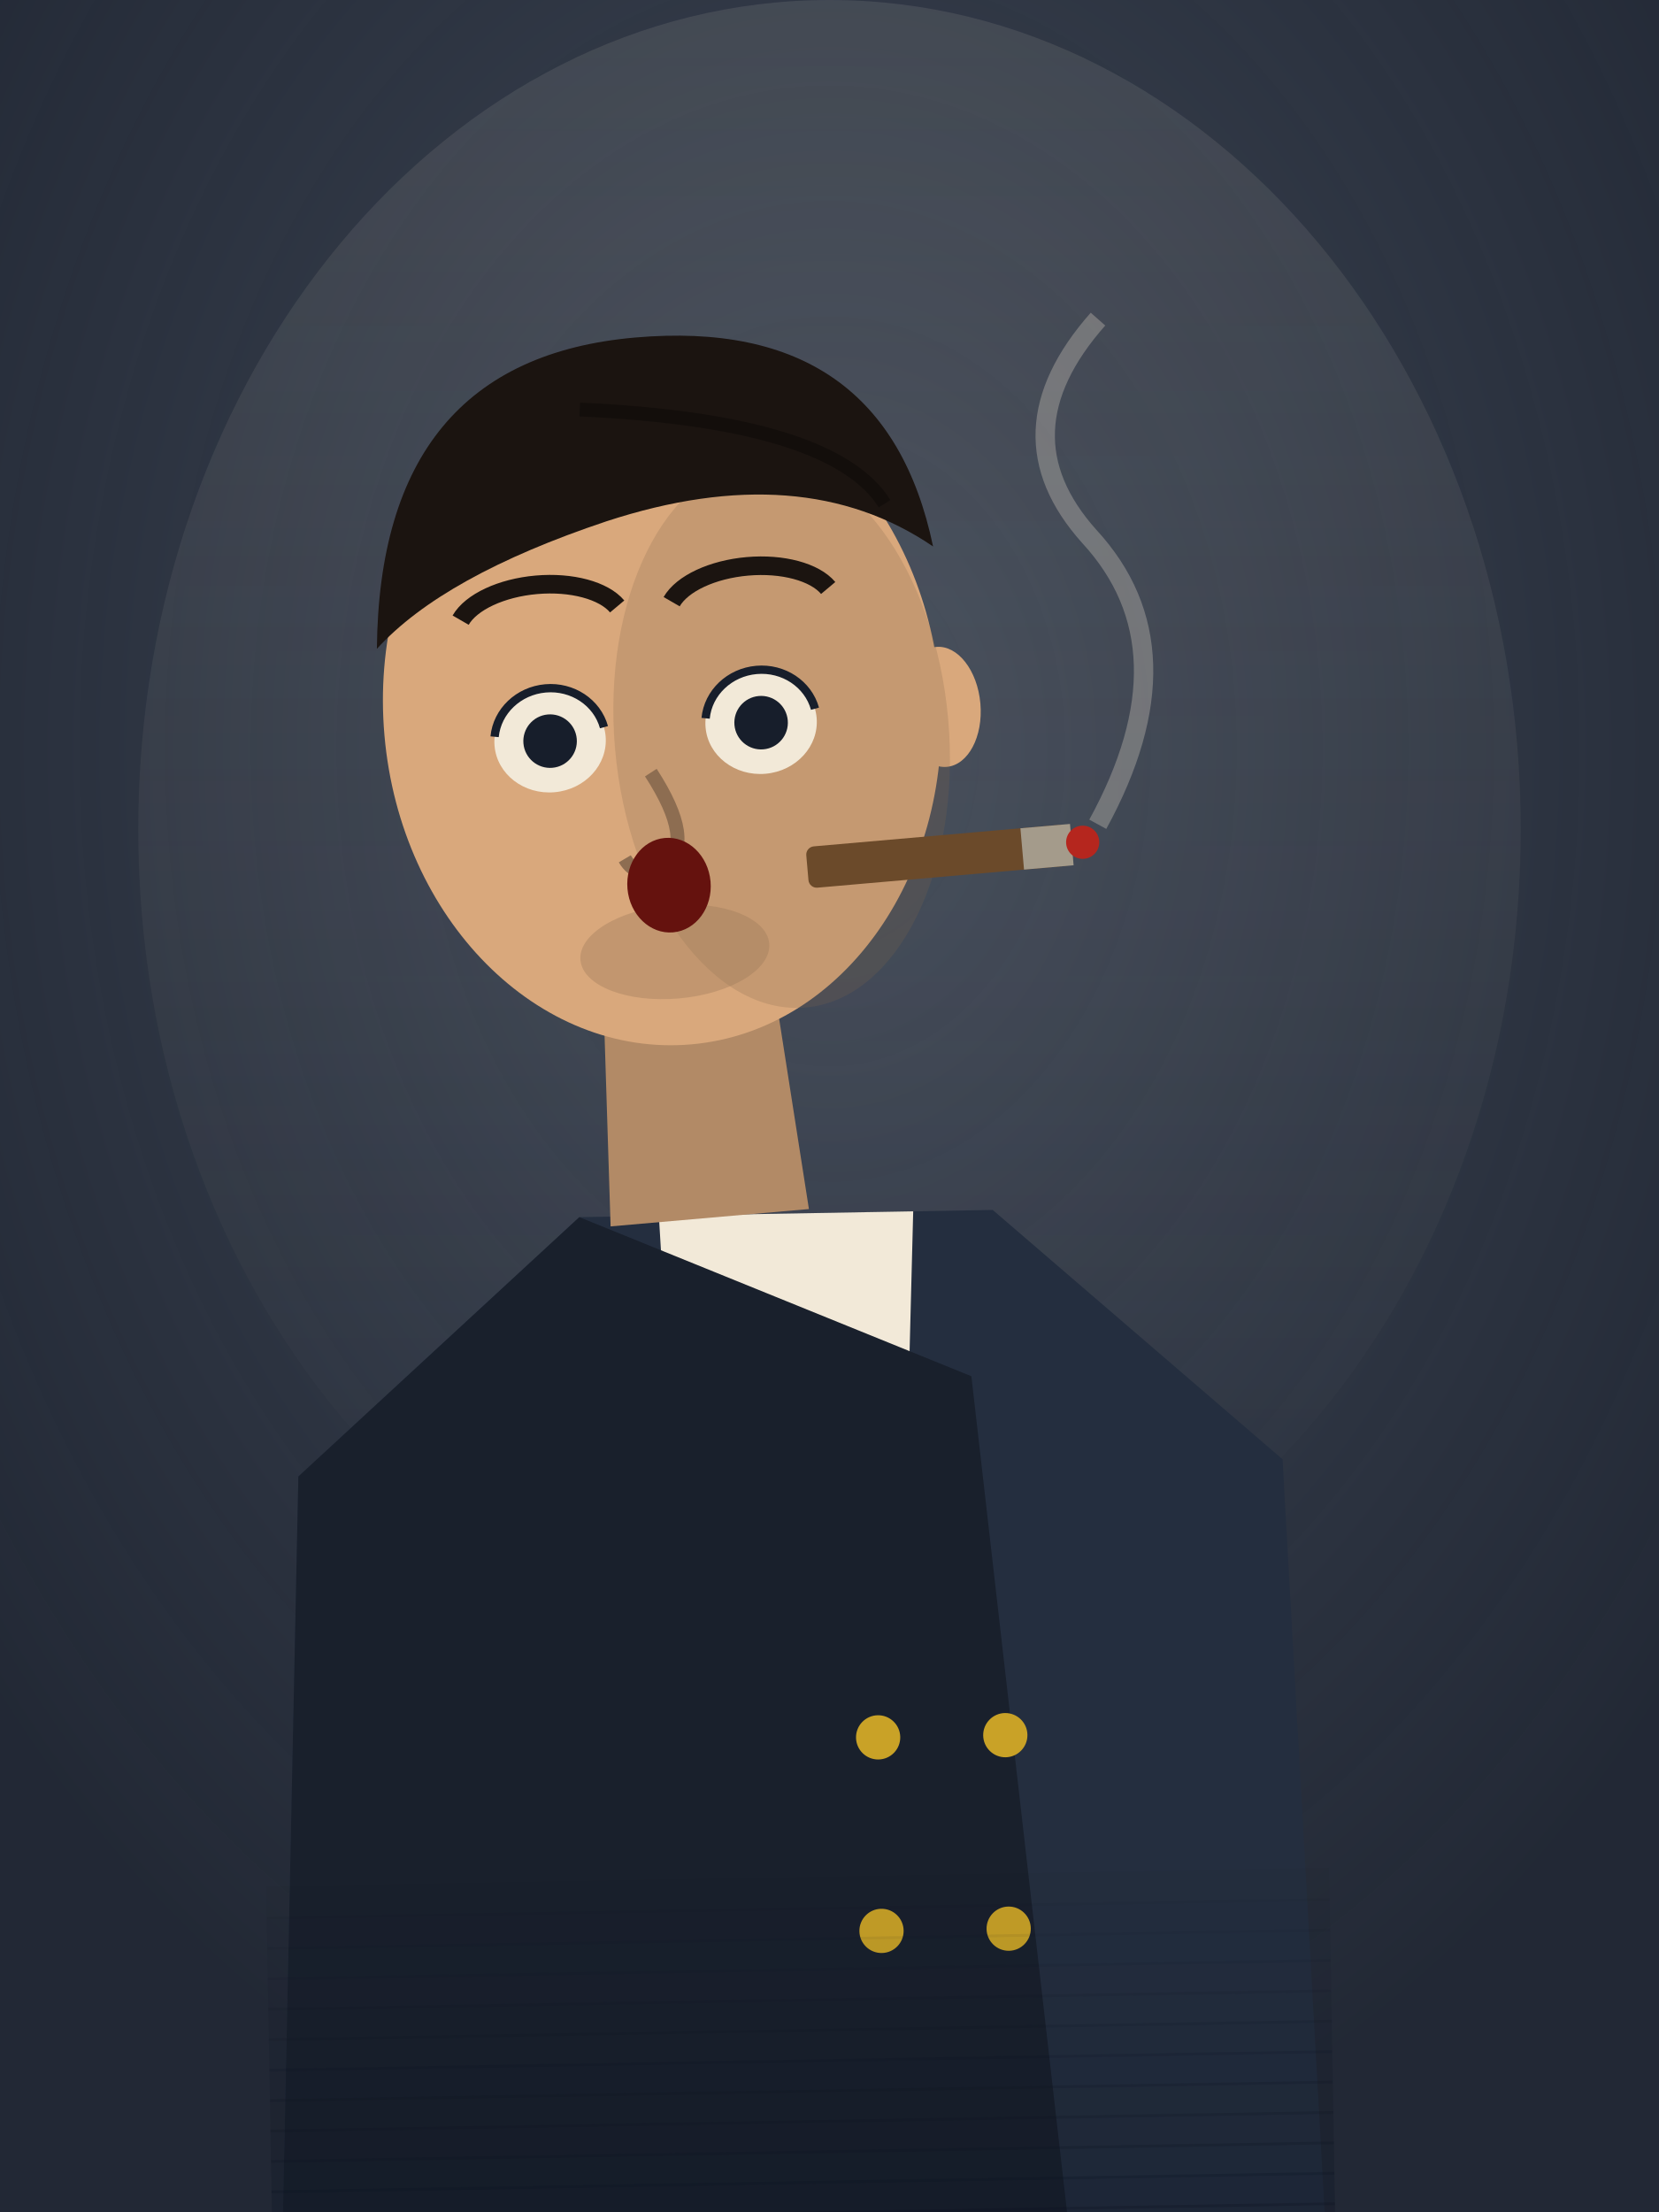
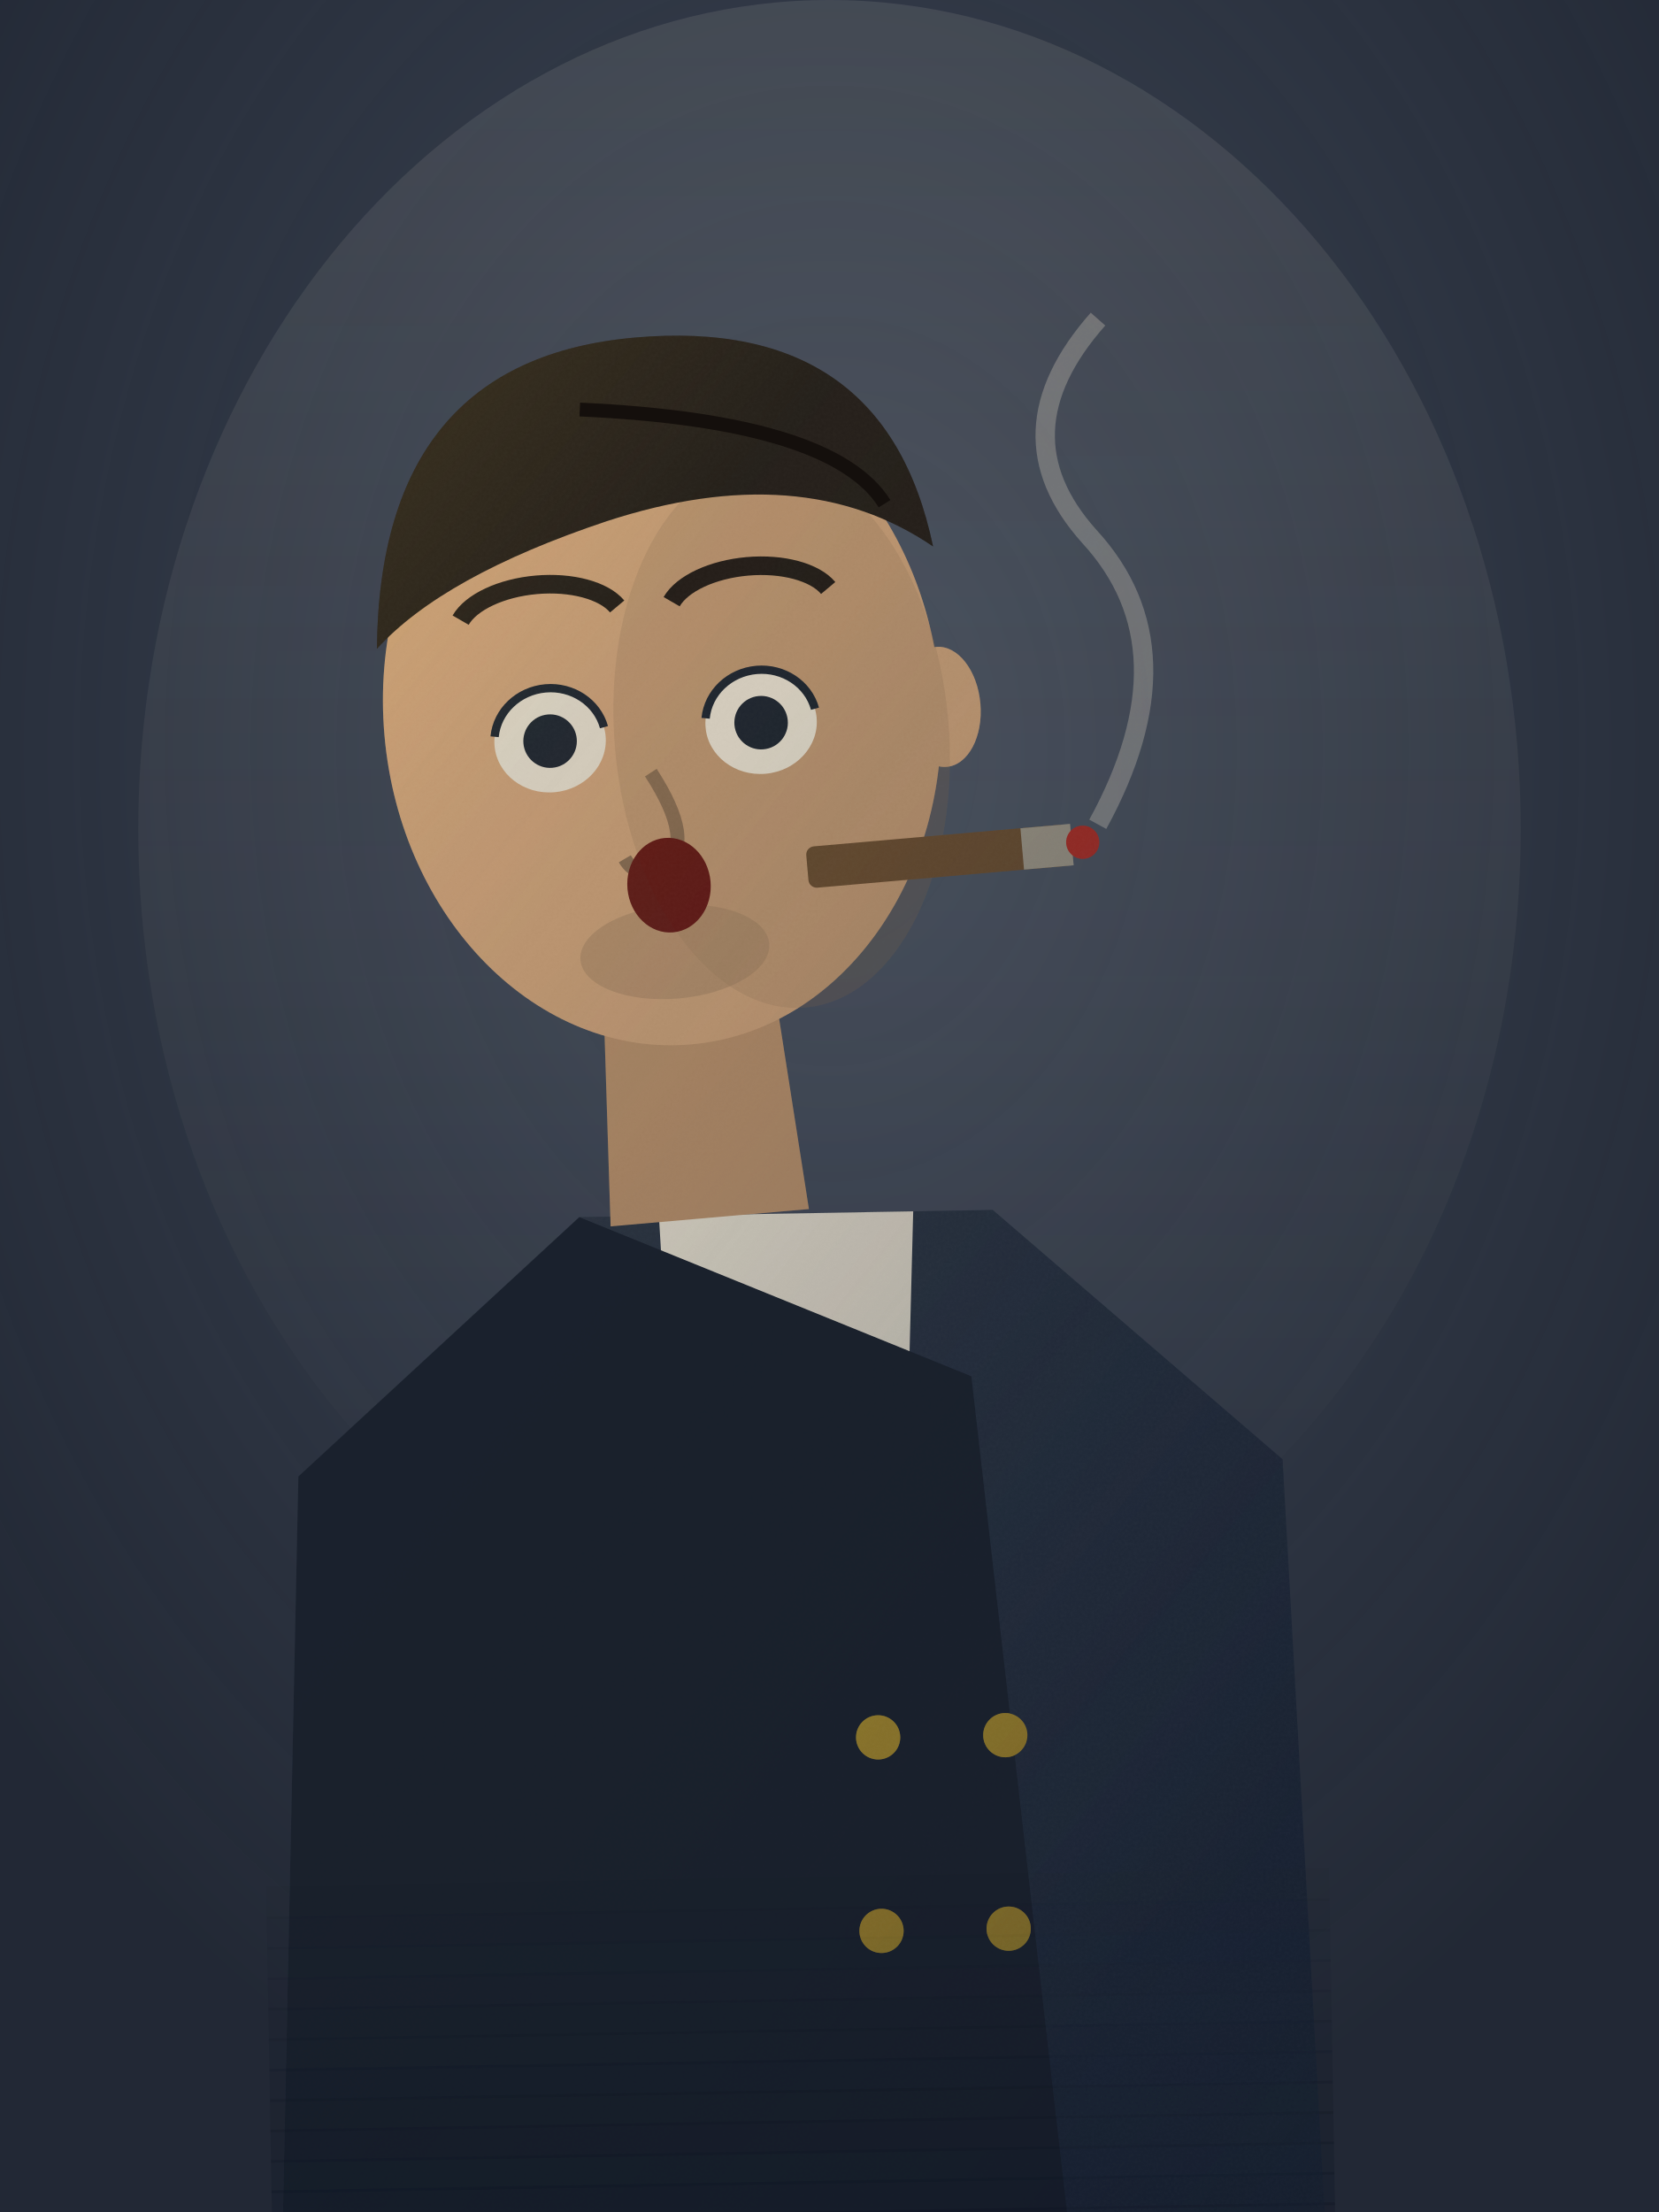
<svg xmlns="http://www.w3.org/2000/svg" width="600" height="800" viewBox="0 0 600 800">
  <defs>
    <radialGradient id="fondo-02" cx="50%" cy="34%" r="66%">
      <stop offset="0%" stop-color="#37404f" stop-opacity="0.95" />
      <stop offset="100%" stop-color="#0B1220" stop-opacity="0.9" />
    </radialGradient>
    <linearGradient id="vetro-02" x1="0%" y1="0%" x2="0%" y2="100%">
      <stop offset="0%" stop-color="#F2E9D8" stop-opacity="0.1" />
      <stop offset="100%" stop-color="#F2E9D8" stop-opacity="0" />
    </linearGradient>
+     <linearGradient id="ombra-02" x1="15%" y1="0%" x2="100%" y2="90%">
+       <stop offset="0%" stop-color="#111C2E" stop-opacity="0" />
+       <stop offset="45%" stop-color="#111C2E" stop-opacity="0.22" />
+       <stop offset="100%" stop-color="#0B1220" stop-opacity="0.6" />
+     </linearGradient>
+     <linearGradient id="chiave-02" x1="0%" y1="0%" x2="75%" y2="85%">
+       <stop offset="0%" stop-color="#E0C365" stop-opacity="0.3" />
+       <stop offset="40%" stop-color="#E0C365" stop-opacity="0.06" />
+       <stop offset="100%" stop-color="#E0C365" stop-opacity="0" />
+     </linearGradient>
+     <filter id="grana-02" x="0%" y="0%" width="100%" height="100%">
+       <feTurbulence type="fractalNoise" baseFrequency="0.9" numOctaves="4" seed="0.9" result="rumore" />
+       <feColorMatrix type="saturate" values="0" in="rumore" result="grigio" />
+       <feComponentTransfer in="grigio" result="contrasto">
+         <feFuncA type="linear" slope="0.55" intercept="0" />
+       </feComponentTransfer>
+     </filter>
  </defs>
  <rect x="0" y="0" width="600" height="800" fill="url(#fondo-02)" />
  <ellipse cx="300" cy="300" rx="250" ry="300" fill="url(#vetro-02)" />
+   <ellipse cx="300" cy="774" rx="168" ry="26" fill="rgba(11,18,32,0.5)" />
  <g transform="rotate(-5 300 800) translate(-10 8)">
    <g id="busto" transform="rotate(4 300 800)">
      <path d="M 225.24 430 L 374.76 430 L 478 522 L 488.68 800 L 111.32 800 L 122 522 Z" fill="#242e3f" />
      <path d="M 254 430 L 346 430 L 330 800 L 270 800 Z" fill="#F2E9D8" />
      <path d="M 225.24 430 L 366 490 L 396 800 L 111.32 800 L 122 522 Z" fill="#19202c" />
      <circle cx="330" cy="620" r="8" fill="#C9A227" />
      <circle cx="330" cy="690" r="8" fill="#C9A227" />
      <circle cx="376" cy="620" r="8" fill="#C9A227" />
      <circle cx="376" cy="690" r="8" fill="#C9A227" />
      <rect x="107.76" y="670" width="384.48" height="12" fill="rgba(11,18,32,0.03)" />
      <rect x="107.76" y="681" width="384.48" height="12" fill="rgba(11,18,32,0.052)" />
      <rect x="107.76" y="692" width="384.48" height="12" fill="rgba(11,18,32,0.074)" />
      <rect x="107.76" y="703" width="384.48" height="12" fill="rgba(11,18,32,0.096)" />
      <rect x="107.76" y="714" width="384.48" height="12" fill="rgba(11,18,32,0.118)" />
      <rect x="107.76" y="725" width="384.48" height="12" fill="rgba(11,18,32,0.14)" />
      <rect x="107.76" y="736" width="384.48" height="12" fill="rgba(11,18,32,0.162)" />
      <rect x="107.76" y="747" width="384.48" height="12" fill="rgba(11,18,32,0.184)" />
      <rect x="107.76" y="758" width="384.48" height="12" fill="rgba(11,18,32,0.206)" />
      <rect x="107.76" y="769" width="384.48" height="12" fill="rgba(11,18,32,0.228)" />
      <rect x="107.76" y="780" width="384.48" height="12" fill="rgba(11,18,32,0.25)" />
      <rect x="107.76" y="791" width="384.48" height="12" fill="rgba(11,18,32,0.272)" />
    </g>
    <g id="testa">
      <path d="M 267.6 333.091 L 327.6 333.091 L 334.2 430 L 262.2 430 Z" fill="#b28a66" />
      <ellipse cx="297" cy="246" rx="100.8" ry="120.96" fill="#D9A87C" />
      <ellipse cx="397.8" cy="253.258" rx="14.112" ry="21.773" fill="#D9A87C" />
      <ellipse cx="339.336" cy="258.096" rx="60.48" ry="99.187" fill="rgba(130,101,74,0.22)" />
    </g>
    <g id="capelli">
      <path d="M 196.2 214.55 q 10.08 -104.026 102.816 -104.026 q 90.72 0 100.8 84.672 q -44.352 -36.288 -116.928 -19.354 q -60.48 14.515 -86.688 38.707 Z" fill="#1B1410" />
      <path d="M 276.84 134.717 q 90.72 12.096 106.848 43.546" fill="none" stroke="#130e0b" stroke-width="5" />
    </g>
    <g id="volto">
      <path d="M 291 267.773 q 14.112 26.611 2.016 33.869 q -10.08 4.838 -14.112 -3.629" fill="none" stroke="#8d6d51" stroke-width="5.04" stroke-linecap="butt" />
      <ellipse cx="294" cy="333.091" rx="34.272" ry="16.934" fill="rgba(152,118,87,0.35)" />
      <path d="M 227.28 206.849 A 30.24 15.725 0 0 1 284.112 206.849" fill="none" stroke="#1B1410" stroke-width="6.72" stroke-linecap="butt" transform="rotate(0 255.696 212.227)" />
      <path d="M 303.888 206.849 A 30.24 15.725 0 0 1 360.72 206.849" fill="none" stroke="#1B1410" stroke-width="6.72" stroke-linecap="butt" transform="rotate(0 332.304 212.227)" />
      <g>
        <ellipse cx="255.696" cy="253.258" rx="20.16" ry="18.547" fill="#F2E9D8" />
        <circle cx="255.696" cy="253.258" r="9.677" fill="#171e2b" />
        <path d="M 235.842 249.932 A 20.16 19.152 0 0 1 275.55 249.932" fill="none" stroke="#171e2b" stroke-width="3" />
      </g>
      <g>
        <ellipse cx="332.304" cy="253.258" rx="20.16" ry="18.547" fill="#F2E9D8" />
        <circle cx="332.304" cy="253.258" r="9.677" fill="#171e2b" />
        <path d="M 312.45 249.932 A 20.16 19.152 0 0 1 352.158 249.932" fill="none" stroke="#171e2b" stroke-width="3" />
      </g>
      <ellipse cx="294" cy="308.899" rx="15.08" ry="17.136" fill="#65120e" />
    </g>
    <g id="accessorio">
      <rect x="344.4" y="299.48" width="96" height="15" rx="3" fill="#6B4A2A" />
      <rect x="422.4" y="299.48" width="18" height="15" fill="#a49b8b" />
      <circle cx="444.4" cy="306.48" r="6" fill="#B5261E" />
      <path d="M 450.4 300.48 q 40 -60 6 -104 q -30 -40 10 -78" fill="none" stroke="rgba(242,233,216,0.28)" stroke-width="7" stroke-linecap="butt" />
    </g>
    <g id="maschera-ballo" display="none">
      <path d="M 191.184 248.419 q 30.24 -50.803 102.816 -50.803 q 72.576 0 102.816 50.803 q -24.192 60.48 -102.816 60.48 q -78.624 0 -102.816 -60.48 Z" fill="#C9A227" />
      <ellipse cx="255.696" cy="250.838" rx="24.192" ry="18.144" fill="#101724" />
      <ellipse cx="332.304" cy="250.838" rx="24.192" ry="18.144" fill="#101724" />
      <path d="M 191.184 248.419 q 30.24 -50.803 102.816 -50.803 q 72.576 0 102.816 50.803" fill="none" stroke="#C9A227" stroke-width="5" />
      <path d="M 191.184 250.838 l -50.4 19.354 M 396.816 250.838 l 50.4 19.354" stroke="#C9A227" stroke-width="3" fill="none" />
    </g>
  </g>
+   <mask id="sagoma-02" maskUnits="userSpaceOnUse">
+     <rect x="0" y="0" width="600" height="800" fill="#000000" />
+     <g transform="rotate(-5 300 800) translate(-10 8)">
+       <g id="busto" transform="rotate(4 300 800)">
+         <path d="M 225.24 430 L 374.76 430 L 478 522 L 488.68 800 L 111.32 800 L 122 522 Z" fill="#ffffff" />
+         <path d="M 254 430 L 346 430 L 330 800 L 270 800 Z" fill="#F2E9D8" />
+         <path d="M 225.24 430 L 366 490 L 396 800 L 111.32 800 L 122 522 Z" fill="#19202c" />
+         <circle cx="330" cy="620" r="8" fill="#ffffff" />
+         <circle cx="330" cy="690" r="8" fill="#ffffff" />
+         <circle cx="376" cy="620" r="8" fill="#ffffff" />
+         <circle cx="376" cy="690" r="8" fill="#ffffff" />
+         <rect x="107.76" y="670" width="384.48" height="12" fill="rgba(11,18,32,0.03)" />
+         <rect x="107.76" y="681" width="384.48" height="12" fill="rgba(11,18,32,0.052)" />
+         <rect x="107.76" y="692" width="384.48" height="12" fill="rgba(11,18,32,0.074)" />
+         <rect x="107.76" y="703" width="384.48" height="12" fill="rgba(11,18,32,0.096)" />
+         <rect x="107.76" y="714" width="384.48" height="12" fill="rgba(11,18,32,0.118)" />
+         <rect x="107.76" y="725" width="384.48" height="12" fill="rgba(11,18,32,0.14)" />
+         <rect x="107.76" y="736" width="384.48" height="12" fill="rgba(11,18,32,0.162)" />
+         <rect x="107.76" y="747" width="384.48" height="12" fill="rgba(11,18,32,0.184)" />
+         <rect x="107.76" y="758" width="384.48" height="12" fill="rgba(11,18,32,0.206)" />
+         <rect x="107.76" y="769" width="384.48" height="12" fill="rgba(11,18,32,0.228)" />
+         <rect x="107.76" y="780" width="384.48" height="12" fill="rgba(11,18,32,0.25)" />
+         <rect x="107.76" y="791" width="384.48" height="12" fill="rgba(11,18,32,0.272)" />
+       </g>
+       <g id="testa">
+         <path d="M 267.6 333.091 L 327.6 333.091 L 334.2 430 L 262.2 430 Z" fill="#b28a66" />
+         <ellipse cx="297" cy="246" rx="100.8" ry="120.96" fill="#ffffff" />
+         <ellipse cx="397.8" cy="253.258" rx="14.112" ry="21.773" fill="#ffffff" />
+         <ellipse cx="339.336" cy="258.096" rx="60.48" ry="99.187" fill="rgba(130,101,74,0.22)" />
+       </g>
+       <g id="capelli">
+         <path d="M 196.2 214.55 q 10.08 -104.026 102.816 -104.026 q 90.72 0 100.8 84.672 q -44.352 -36.288 -116.928 -19.354 q -60.48 14.515 -86.688 38.707 Z" fill="#ffffff" />
+         <path d="M 276.84 134.717 q 90.72 12.096 106.848 43.546" fill="none" stroke="#130e0b" stroke-width="5" />
+       </g>
+       <g id="accessorio">
+         <rect x="344.4" y="299.48" width="96" height="15" rx="3" fill="#ffffff" />
+         <rect x="422.4" y="299.48" width="18" height="15" fill="#ffffff" />
+         <circle cx="444.4" cy="306.48" r="6" fill="#ffffff" />
+         <path d="M 450.4 300.48 q 40 -60 6 -104 q -30 -40 10 -78" fill="none" stroke="rgba(242,233,216,0.28)" stroke-width="7" stroke-linecap="butt" />
+       </g>
+     </g>
+   </mask>
+   <g mask="url(#sagoma-02)">
+     <rect x="0" y="0" width="600" height="800" fill="url(#ombra-02)" />
+     <rect x="0" y="0" width="600" height="800" fill="url(#chiave-02)" />
+     <rect x="0" y="0" width="600" height="800" fill="#F2E9D8" opacity="0.05" filter="url(#grana-02)" />
+   </g>
</svg>
